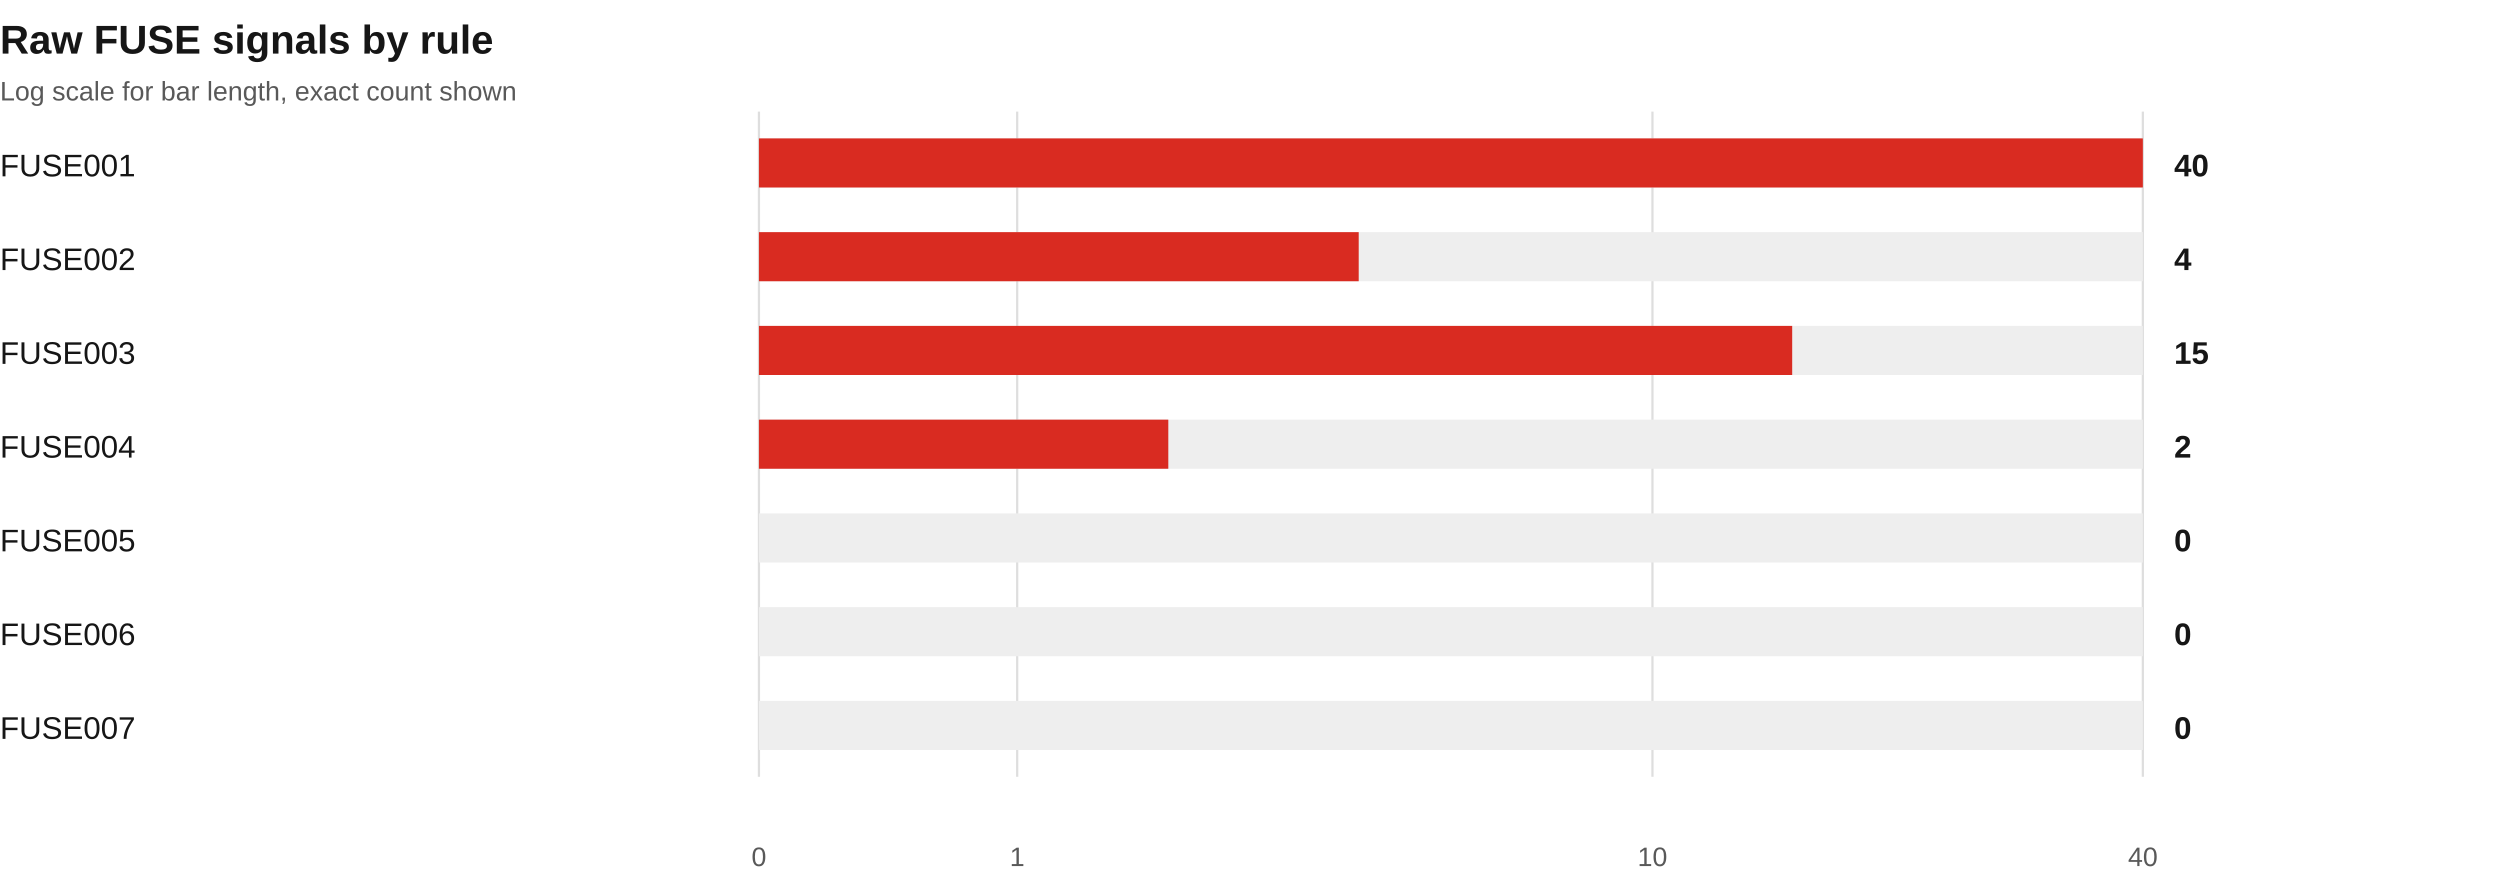
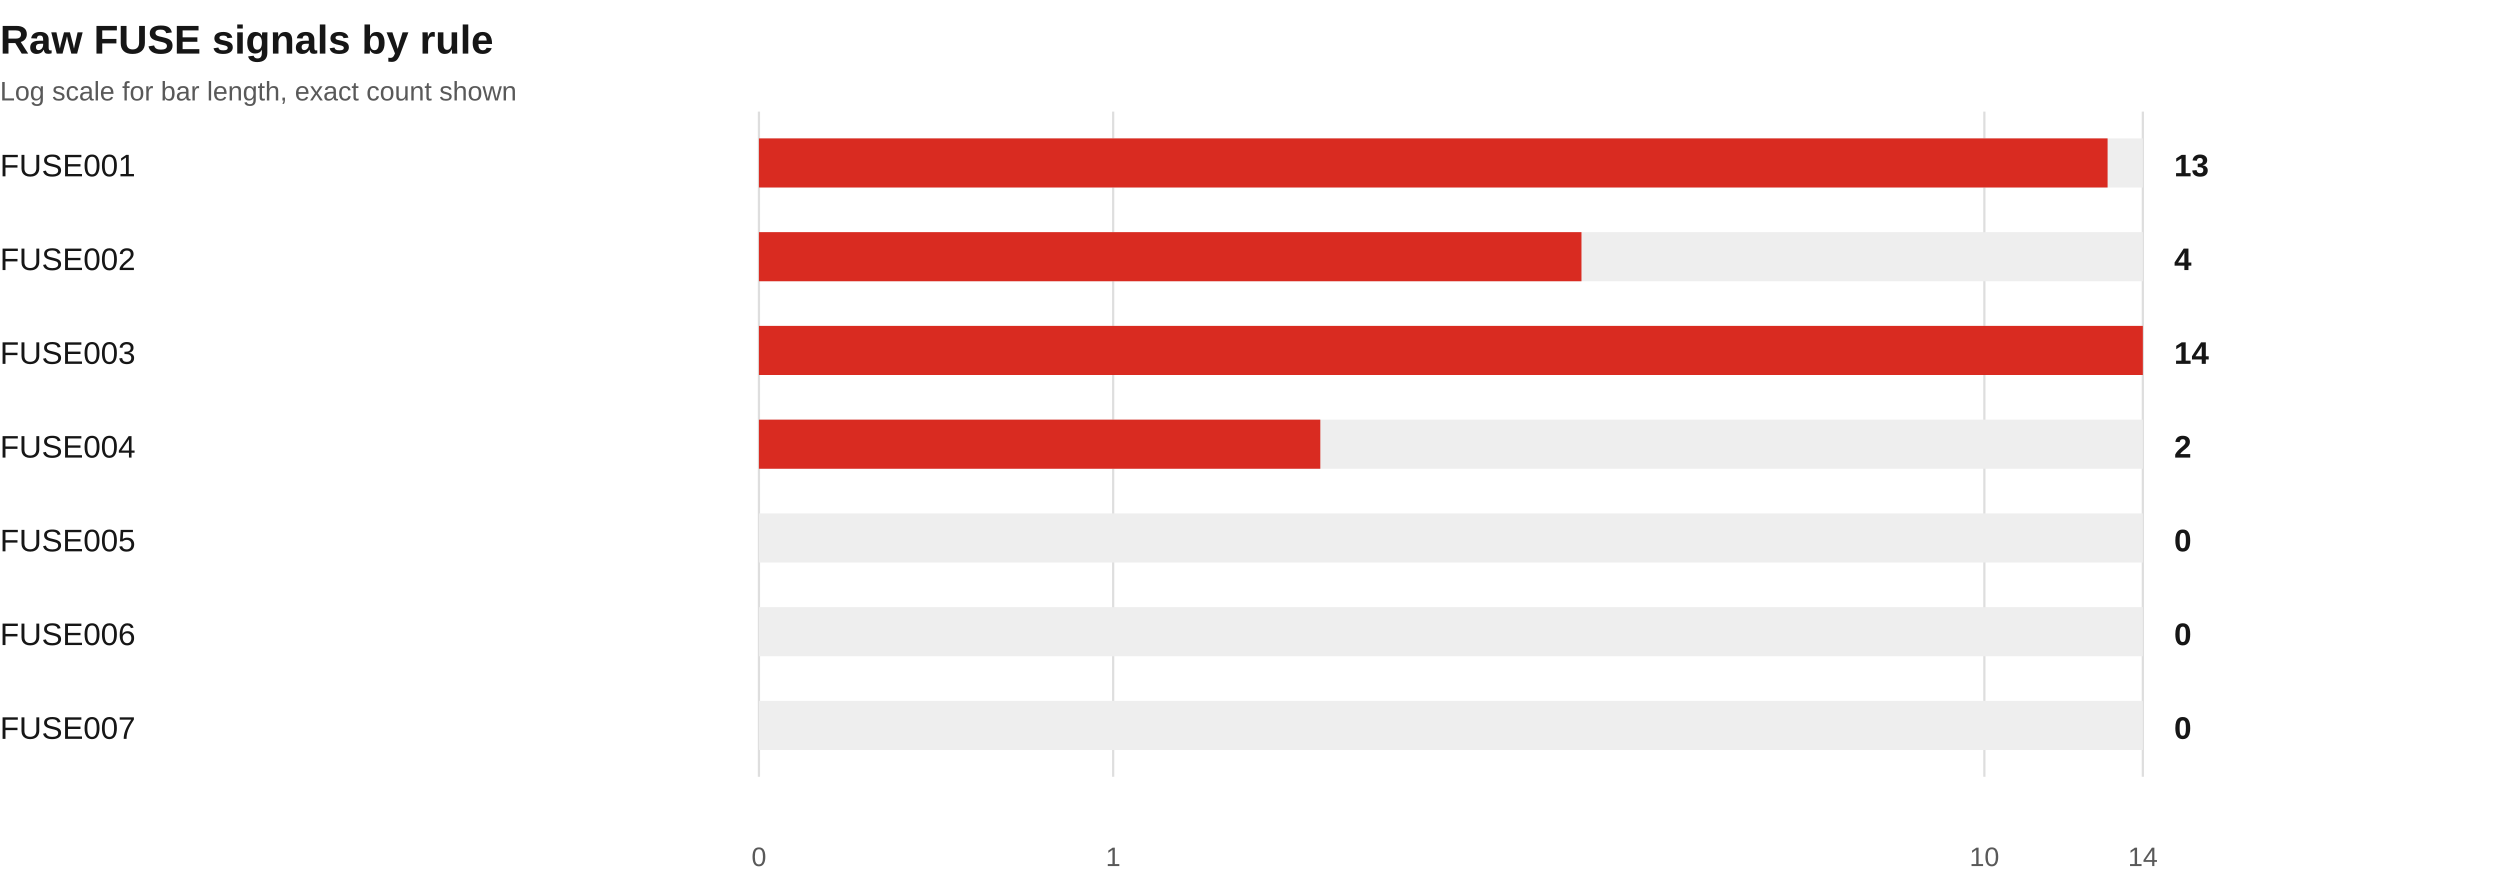
<svg xmlns="http://www.w3.org/2000/svg" viewBox="0 0 1120 400" role="img" aria-labelledby="title desc">
  <style>text{font-family:Arial,sans-serif;fill:#161616}.axis{fill:#595959;font-size:12px}.label{font-size:14px}.value{font-size:14px;font-weight:700}.grid{stroke:#dedede;stroke-width:1}.track{fill:#eeeeee}.bar{fill:#d92b21}</style>
  <text x="0" y="24" font-size="18" font-weight="700">Raw FUSE signals by rule</text>
  <text x="0" y="45" class="axis">Log scale for bar length, exact count shown</text>
  <line x1="340.0" y1="50" x2="340.0" y2="348" class="grid" />
  <text x="340.0" y="388" text-anchor="middle" class="axis">0</text>
-   <line x1="455.7" y1="50" x2="455.7" y2="348" class="grid" />
-   <text x="455.7" y="388" text-anchor="middle" class="axis">1</text>
-   <line x1="740.3" y1="50" x2="740.3" y2="348" class="grid" />
-   <text x="740.3" y="388" text-anchor="middle" class="axis">10</text>
+   <line x1="498.7" y1="50" x2="498.7" y2="348" class="grid" />
+   <text x="498.7" y="388" text-anchor="middle" class="axis">1</text>
+   <line x1="889.0" y1="50" x2="889.0" y2="348" class="grid" />
+   <text x="889.0" y="388" text-anchor="middle" class="axis">10</text>
  <line x1="960.0" y1="50" x2="960.0" y2="348" class="grid" />
-   <text x="960.0" y="388" text-anchor="middle" class="axis">40</text>
+   <text x="960.0" y="388" text-anchor="middle" class="axis">14</text>
  <text x="0" y="79" class="label">FUSE001</text>
  <rect x="340" y="62" width="620" height="22" class="track" />
-   <rect x="340" y="62" width="620.0" height="22" class="bar" />
-   <text x="974" y="79" class="value">40</text>
+   <rect x="340" y="62" width="604.2" height="22" class="bar" />
+   <text x="974" y="79" class="value">13</text>
  <text x="0" y="121" class="label">FUSE002</text>
  <rect x="340" y="104" width="620" height="22" class="track" />
-   <rect x="340" y="104" width="268.7" height="22" class="bar" />
+   <rect x="340" y="104" width="368.5" height="22" class="bar" />
  <text x="974" y="121" class="value">4</text>
  <text x="0" y="163" class="label">FUSE003</text>
  <rect x="340" y="146" width="620" height="22" class="track" />
-   <rect x="340" y="146" width="462.9" height="22" class="bar" />
-   <text x="974" y="163" class="value">15</text>
+   <rect x="340" y="146" width="620.0" height="22" class="bar" />
+   <text x="974" y="163" class="value">14</text>
  <text x="0" y="205" class="label">FUSE004</text>
  <rect x="340" y="188" width="620" height="22" class="track" />
-   <rect x="340" y="188" width="183.4" height="22" class="bar" />
+   <rect x="340" y="188" width="251.5" height="22" class="bar" />
  <text x="974" y="205" class="value">2</text>
  <text x="0" y="247" class="label">FUSE005</text>
  <rect x="340" y="230" width="620" height="22" class="track" />
  <rect x="340" y="230" width="0.0" height="22" class="bar" />
  <text x="974" y="247" class="value">0</text>
  <text x="0" y="289" class="label">FUSE006</text>
  <rect x="340" y="272" width="620" height="22" class="track" />
  <rect x="340" y="272" width="0.0" height="22" class="bar" />
  <text x="974" y="289" class="value">0</text>
  <text x="0" y="331" class="label">FUSE007</text>
  <rect x="340" y="314" width="620" height="22" class="track" />
  <rect x="340" y="314" width="0.0" height="22" class="bar" />
  <text x="974" y="331" class="value">0</text>
</svg>
